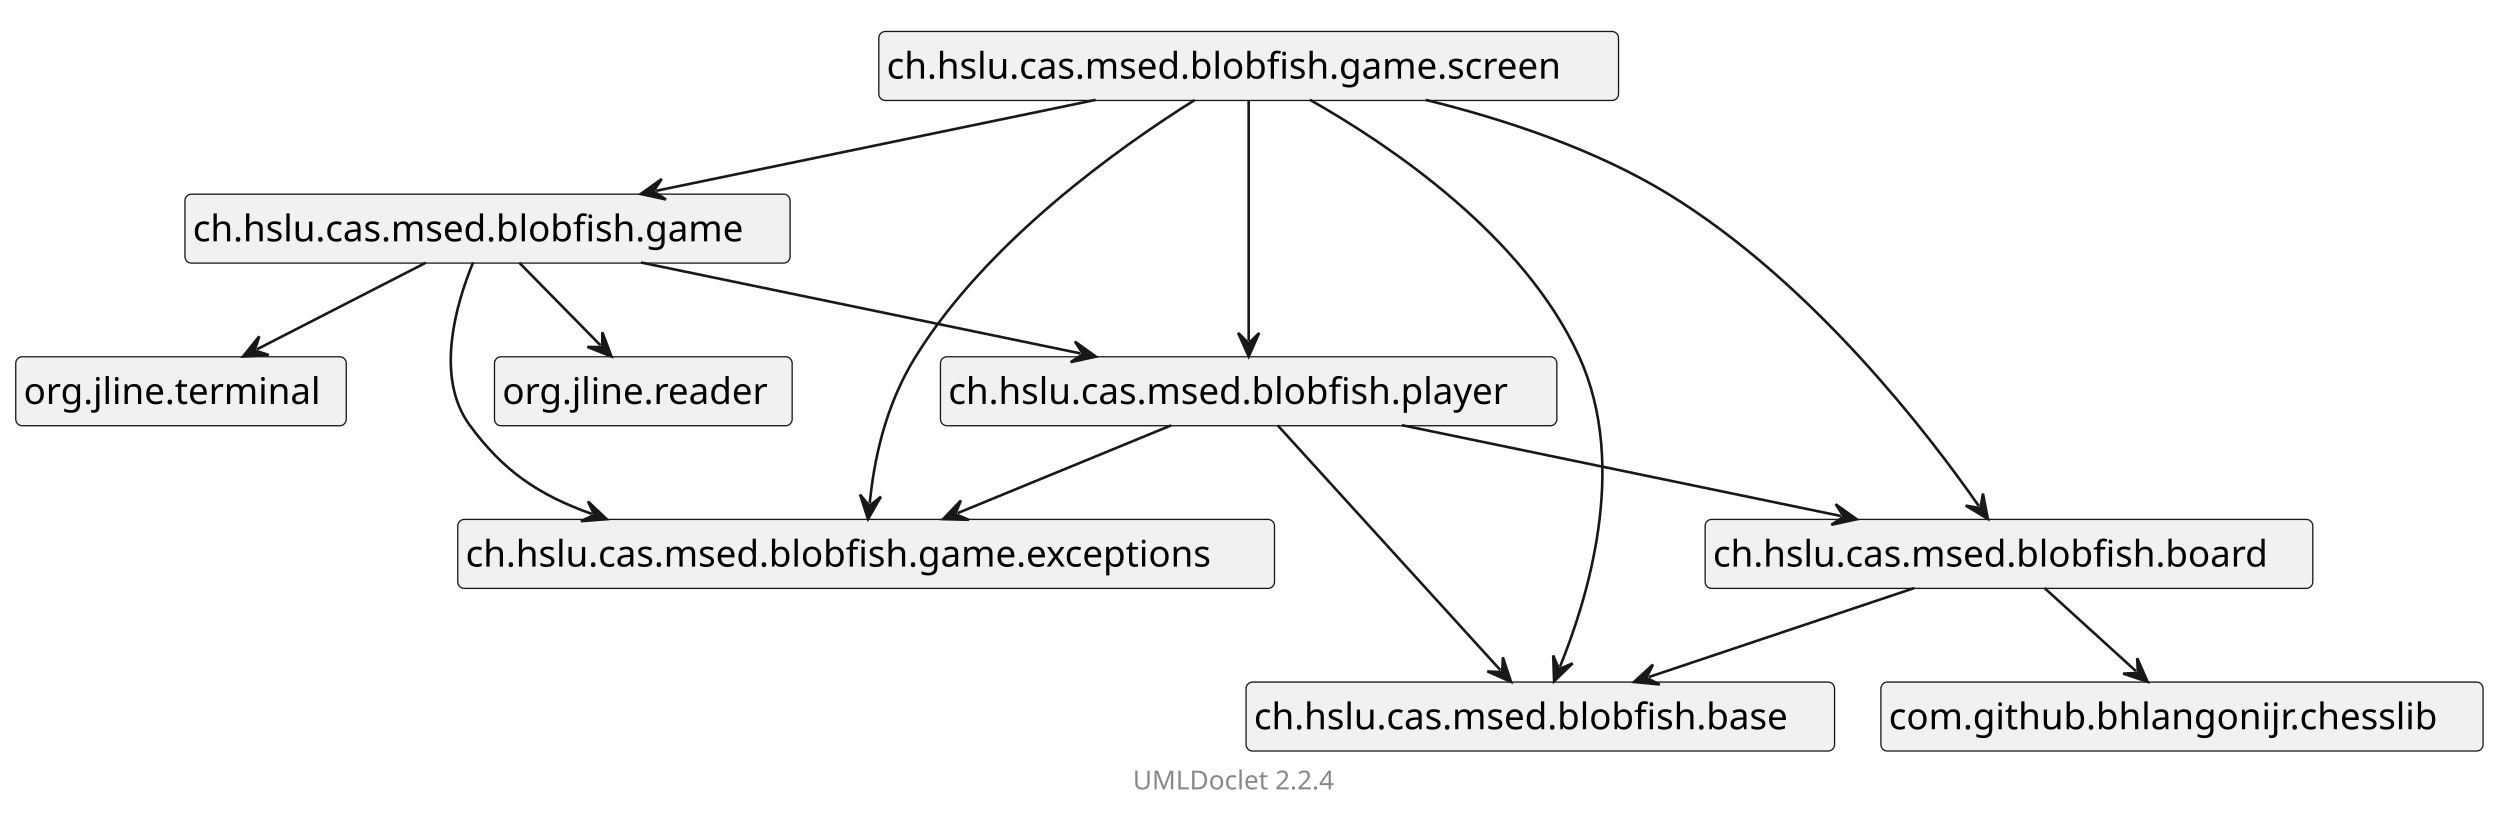
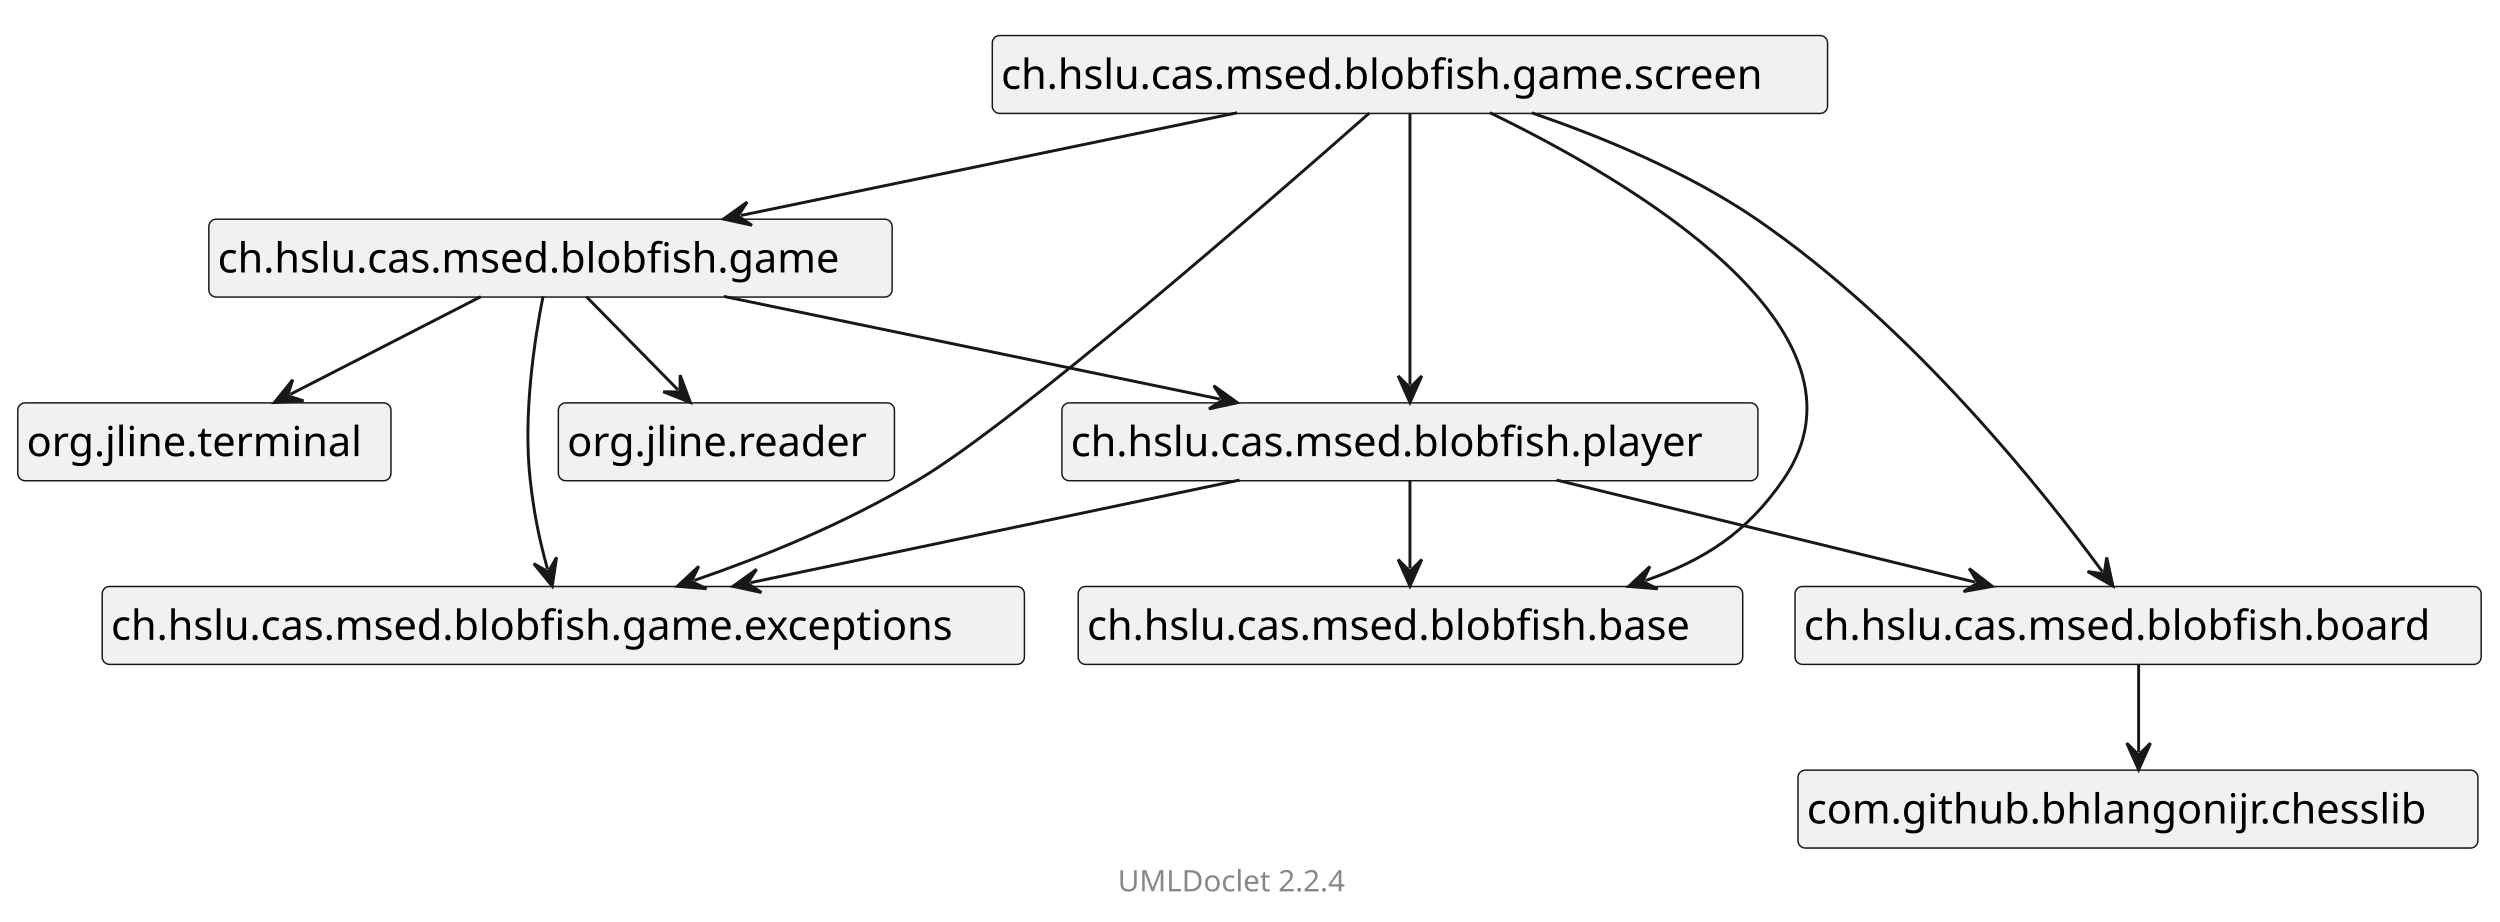
- <svg xmlns="http://www.w3.org/2000/svg" xmlns:xlink="http://www.w3.org/1999/xlink" contentStyleType="text/css" data-diagram-type="CLASS" height="311px" preserveAspectRatio="none" style="width:953px;height:311px;" version="1.1" viewBox="0 0 953 311" width="953px" zoomAndPan="magnify">
+ <svg xmlns="http://www.w3.org/2000/svg" xmlns:xlink="http://www.w3.org/1999/xlink" contentStyleType="text/css" data-diagram-type="CLASS" height="311px" preserveAspectRatio="none" style="width:844px;height:311px;" version="1.1" viewBox="0 0 844 311" width="844px" zoomAndPan="magnify">
  <defs />
  <g>
    <g class="entity" data-entity="ch.hslu.cas.msed.blobfish.game" data-source-line="14" data-uid="ent0002" id="entity_ch.hslu.cas.msed.blobfish.game">
      <a href="ch/hslu/cas/msed/blobfish/game/package-summary.html" target="_top" title="ch/hslu/cas/msed/blobfish/game/package-summary.html" xlink:actuate="onRequest" xlink:href="ch/hslu/cas/msed/blobfish/game/package-summary.html" xlink:show="new" xlink:title="ch/hslu/cas/msed/blobfish/game/package-summary.html" xlink:type="simple">
        <rect fill="#F1F1F1" height="26.297" rx="2.5" ry="2.5" style="stroke:#181818;stroke-width:0.5;" width="230.684" x="70.5" y="74" />
        <text fill="#000000" font-family="sans-serif" font-size="14" lengthAdjust="spacing" textLength="224.684" x="73.5" y="91.995">ch.hslu.cas.msed.blobfish.game</text>
      </a>
    </g>
    <g class="entity" data-entity="org.jline.terminal" data-source-line="14" data-uid="ent0003" id="entity_org.jline.terminal">
      <rect fill="#F1F1F1" height="26.297" rx="2.5" ry="2.5" style="stroke:#181818;stroke-width:0.5;" width="125.991" x="6" y="136" />
      <text fill="#000000" font-family="sans-serif" font-size="14" lengthAdjust="spacing" textLength="119.991" x="9" y="153.995">org.jline.terminal</text>
    </g>
    <g class="entity" data-entity="ch.hslu.cas.msed.blobfish.player" data-source-line="15" data-uid="ent0005" id="entity_ch.hslu.cas.msed.blobfish.player">
      <a href="ch/hslu/cas/msed/blobfish/player/package-summary.html" target="_top" title="ch/hslu/cas/msed/blobfish/player/package-summary.html" xlink:actuate="onRequest" xlink:href="ch/hslu/cas/msed/blobfish/player/package-summary.html" xlink:show="new" xlink:title="ch/hslu/cas/msed/blobfish/player/package-summary.html" xlink:type="simple">
        <rect fill="#F1F1F1" height="26.297" rx="2.5" ry="2.5" style="stroke:#181818;stroke-width:0.5;" width="234.977" x="358.5" y="136" />
        <text fill="#000000" font-family="sans-serif" font-size="14" lengthAdjust="spacing" textLength="228.977" x="361.5" y="153.995">ch.hslu.cas.msed.blobfish.player</text>
      </a>
    </g>
    <g class="entity" data-entity="org.jline.reader" data-source-line="16" data-uid="ent0007" id="entity_org.jline.reader">
      <rect fill="#F1F1F1" height="26.297" rx="2.5" ry="2.5" style="stroke:#181818;stroke-width:0.5;" width="113.468" x="188.5" y="136" />
      <text fill="#000000" font-family="sans-serif" font-size="14" lengthAdjust="spacing" textLength="107.468" x="191.5" y="153.995">org.jline.reader</text>
    </g>
    <g class="entity" data-entity="ch.hslu.cas.msed.blobfish.game.exceptions" data-source-line="17" data-uid="ent0009" id="entity_ch.hslu.cas.msed.blobfish.game.exceptions">
      <a href="ch/hslu/cas/msed/blobfish/game/exceptions/package-summary.html" target="_top" title="ch/hslu/cas/msed/blobfish/game/exceptions/package-summary.html" xlink:actuate="onRequest" xlink:href="ch/hslu/cas/msed/blobfish/game/exceptions/package-summary.html" xlink:show="new" xlink:title="ch/hslu/cas/msed/blobfish/game/exceptions/package-summary.html" xlink:type="simple">
-         <rect fill="#F1F1F1" height="26.297" rx="2.5" ry="2.5" style="stroke:#181818;stroke-width:0.5;" width="311.341" x="174.5" y="198" />
-         <text fill="#000000" font-family="sans-serif" font-size="14" lengthAdjust="spacing" textLength="305.341" x="177.5" y="215.995">ch.hslu.cas.msed.blobfish.game.exceptions</text>
+         <rect fill="#F1F1F1" height="26.297" rx="2.5" ry="2.5" style="stroke:#181818;stroke-width:0.5;" width="311.341" x="34.5" y="198" />
+         <text fill="#000000" font-family="sans-serif" font-size="14" lengthAdjust="spacing" textLength="305.341" x="37.5" y="215.995">ch.hslu.cas.msed.blobfish.game.exceptions</text>
      </a>
    </g>
    <g class="entity" data-entity="ch.hslu.cas.msed.blobfish.game.screen" data-source-line="18" data-uid="ent0011" id="entity_ch.hslu.cas.msed.blobfish.game.screen">
      <a href="ch/hslu/cas/msed/blobfish/game/screen/package-summary.html" target="_top" title="ch/hslu/cas/msed/blobfish/game/screen/package-summary.html" xlink:actuate="onRequest" xlink:href="ch/hslu/cas/msed/blobfish/game/screen/package-summary.html" xlink:show="new" xlink:title="ch/hslu/cas/msed/blobfish/game/screen/package-summary.html" xlink:type="simple">
        <rect fill="#F1F1F1" height="26.297" rx="2.5" ry="2.5" style="stroke:#181818;stroke-width:0.5;" width="281.981" x="335" y="12" />
        <text fill="#000000" font-family="sans-serif" font-size="14" lengthAdjust="spacing" textLength="275.981" x="338" y="29.995">ch.hslu.cas.msed.blobfish.game.screen</text>
      </a>
    </g>
    <g class="entity" data-entity="ch.hslu.cas.msed.blobfish.base" data-source-line="19" data-uid="ent0013" id="entity_ch.hslu.cas.msed.blobfish.base">
      <a href="ch/hslu/cas/msed/blobfish/base/package-summary.html" target="_top" title="ch/hslu/cas/msed/blobfish/base/package-summary.html" xlink:actuate="onRequest" xlink:href="ch/hslu/cas/msed/blobfish/base/package-summary.html" xlink:show="new" xlink:title="ch/hslu/cas/msed/blobfish/base/package-summary.html" xlink:type="simple">
-         <rect fill="#F1F1F1" height="26.297" rx="2.5" ry="2.5" style="stroke:#181818;stroke-width:0.5;" width="224.34" x="475" y="260" />
-         <text fill="#000000" font-family="sans-serif" font-size="14" lengthAdjust="spacing" textLength="218.34" x="478" y="277.995">ch.hslu.cas.msed.blobfish.base</text>
+         <rect fill="#F1F1F1" height="26.297" rx="2.5" ry="2.5" style="stroke:#181818;stroke-width:0.5;" width="224.34" x="364" y="198" />
+         <text fill="#000000" font-family="sans-serif" font-size="14" lengthAdjust="spacing" textLength="218.34" x="367" y="215.995">ch.hslu.cas.msed.blobfish.base</text>
      </a>
    </g>
    <g class="entity" data-entity="ch.hslu.cas.msed.blobfish.board" data-source-line="20" data-uid="ent0015" id="entity_ch.hslu.cas.msed.blobfish.board">
      <a href="ch/hslu/cas/msed/blobfish/board/package-summary.html" target="_top" title="ch/hslu/cas/msed/blobfish/board/package-summary.html" xlink:actuate="onRequest" xlink:href="ch/hslu/cas/msed/blobfish/board/package-summary.html" xlink:show="new" xlink:title="ch/hslu/cas/msed/blobfish/board/package-summary.html" xlink:type="simple">
-         <rect fill="#F1F1F1" height="26.297" rx="2.5" ry="2.5" style="stroke:#181818;stroke-width:0.5;" width="231.641" x="650" y="198" />
-         <text fill="#000000" font-family="sans-serif" font-size="14" lengthAdjust="spacing" textLength="225.641" x="653" y="215.995">ch.hslu.cas.msed.blobfish.board</text>
+         <rect fill="#F1F1F1" height="26.297" rx="2.5" ry="2.5" style="stroke:#181818;stroke-width:0.5;" width="231.641" x="606" y="198" />
+         <text fill="#000000" font-family="sans-serif" font-size="14" lengthAdjust="spacing" textLength="225.641" x="609" y="215.995">ch.hslu.cas.msed.blobfish.board</text>
      </a>
    </g>
    <g class="entity" data-entity="com.github.bhlangonijr.chesslib" data-source-line="23" data-uid="ent0019" id="entity_com.github.bhlangonijr.chesslib">
-       <rect fill="#F1F1F1" height="26.297" rx="2.5" ry="2.5" style="stroke:#181818;stroke-width:0.5;" width="229.549" x="717" y="260" />
-       <text fill="#000000" font-family="sans-serif" font-size="14" lengthAdjust="spacing" textLength="223.549" x="720" y="277.995">com.github.bhlangonijr.chesslib</text>
+       <rect fill="#F1F1F1" height="26.297" rx="2.5" ry="2.5" style="stroke:#181818;stroke-width:0.5;" width="229.549" x="607" y="260" />
+       <text fill="#000000" font-family="sans-serif" font-size="14" lengthAdjust="spacing" textLength="223.549" x="610" y="277.995">com.github.bhlangonijr.chesslib</text>
    </g>
    <g class="link" data-entity-1="ch.hslu.cas.msed.blobfish.game" data-entity-2="org.jline.terminal" data-uid="lnk4" id="link_ch.hslu.cas.msed.blobfish.game_org.jline.terminal">
      <polygon fill="#181818" points="92.641,135.876,102.475,135.329,97.091,133.595,98.825,128.21,92.641,135.876" style="stroke:#181818;stroke-width:1;" />
      <path d="M162.323,100.142 C142.024,110.552 118.269,122.734 97.98,133.138" fill="none" style="stroke:#181818;stroke-width:1;" />
    </g>
    <g class="link" data-entity-1="ch.hslu.cas.msed.blobfish.game" data-entity-2="ch.hslu.cas.msed.blobfish.player" data-uid="lnk6" id="link_ch.hslu.cas.msed.blobfish.game_ch.hslu.cas.msed.blobfish.player">
      <polygon fill="#181818" points="417.756,135.95,409.753,130.209,412.86,134.936,408.132,138.043,417.756,135.95" style="stroke:#181818;stroke-width:1;" />
      <path d="M244.337,100.07 C294.784,110.507 361.461,124.302 411.881,134.734" fill="none" style="stroke:#181818;stroke-width:1;" />
    </g>
    <g class="link" data-entity-1="ch.hslu.cas.msed.blobfish.game" data-entity-2="org.jline.reader" data-uid="lnk8" id="link_ch.hslu.cas.msed.blobfish.game_org.jline.reader">
      <polygon fill="#181818" points="233.078,135.876,229.62,126.654,229.572,132.311,223.916,132.263,233.078,135.876" style="stroke:#181818;stroke-width:1;" />
      <path d="M197.94,100.142 C208.176,110.552 218.64,121.194 228.871,131.598" fill="none" style="stroke:#181818;stroke-width:1;" />
    </g>
    <g class="link" data-entity-1="ch.hslu.cas.msed.blobfish.game" data-entity-2="ch.hslu.cas.msed.blobfish.game.exceptions" data-uid="lnk10" id="link_ch.hslu.cas.msed.blobfish.game_ch.hslu.cas.msed.blobfish.game.exceptions">
-       <polygon fill="#181818" points="231.273,197.909,224.126,191.133,226.56,196.239,221.454,198.674,231.273,197.909" style="stroke:#181818;stroke-width:1;" />
-       <path d="M180.337,100.062 C173.834,115.885 165.668,143.772 179,162 C191.748,179.429 205.221,188.679 225.618,195.905" fill="none" style="stroke:#181818;stroke-width:1;" />
+       <polygon fill="#181818" points="186.43,197.899,187.901,188.161,185.105,193.078,180.188,190.281,186.43,197.899" style="stroke:#181818;stroke-width:1;" />
+       <path d="M183.326,100.062 C180.43,114.722 176.534,140.201 179,162 C180.403,174.403 182.194,182.486 184.84,192.114" fill="none" style="stroke:#181818;stroke-width:1;" />
    </g>
    <g class="link" data-entity-1="ch.hslu.cas.msed.blobfish.game.screen" data-entity-2="ch.hslu.cas.msed.blobfish.game" data-uid="lnk12" id="link_ch.hslu.cas.msed.blobfish.game.screen_ch.hslu.cas.msed.blobfish.game">
      <polygon fill="#181818" points="244.244,73.95,253.868,76.043,249.14,72.936,252.247,68.209,244.244,73.95" style="stroke:#181818;stroke-width:1;" />
      <path d="M417.663,38.07 C367.216,48.507 300.539,62.302 250.119,72.734" fill="none" style="stroke:#181818;stroke-width:1;" />
    </g>
    <g class="link" data-entity-1="ch.hslu.cas.msed.blobfish.game.screen" data-entity-2="ch.hslu.cas.msed.blobfish.base" data-uid="lnk14" id="link_ch.hslu.cas.msed.blobfish.game.screen_ch.hslu.cas.msed.blobfish.base">
-       <polygon fill="#181818" points="592.413,259.698,599.503,252.861,594.293,255.064,592.09,249.854,592.413,259.698" style="stroke:#181818;stroke-width:1;" />
-       <path d="M499.287,38.027 C529.523,55.124 580.915,89.604 602,136 C621.164,178.171 604.685,229.446 594.669,254.138" fill="none" style="stroke:#181818;stroke-width:1;" />
+       <polygon fill="#181818" points="549.831,197.975,559.646,198.789,554.553,196.329,557.013,191.235,549.831,197.975" style="stroke:#181818;stroke-width:1;" />
+       <path d="M502.991,38.06 C549.577,60.589 636.885,111.379 602,162 C589.779,179.733 575.735,188.944 555.497,196" fill="none" style="stroke:#181818;stroke-width:1;" />
    </g>
    <g class="link" data-entity-1="ch.hslu.cas.msed.blobfish.game.screen" data-entity-2="ch.hslu.cas.msed.blobfish.board" data-uid="lnk16" id="link_ch.hslu.cas.msed.blobfish.game.screen_ch.hslu.cas.msed.blobfish.board">
-       <polygon fill="#181818" points="757.778,197.826,755.9,188.158,754.913,193.728,749.343,192.742,757.778,197.826" style="stroke:#181818;stroke-width:1;" />
-       <path d="M543.446,38.076 C573.303,45.42 607.933,56.804 636,74 C691.423,107.958 735.797,166.384 754.341,192.909" fill="none" style="stroke:#181818;stroke-width:1;" />
+       <polygon fill="#181818" points="713.322,197.828,711.221,188.206,710.363,193.797,704.772,192.94,713.322,197.828" style="stroke:#181818;stroke-width:1;" />
+       <path d="M517.111,38.089 C540.564,46.119 569.814,58.119 593,74 C646.16,110.413 690.706,167.019 709.771,192.991" fill="none" style="stroke:#181818;stroke-width:1;" />
    </g>
    <g class="link" data-entity-1="ch.hslu.cas.msed.blobfish.game.screen" data-entity-2="ch.hslu.cas.msed.blobfish.player" data-uid="lnk17" id="link_ch.hslu.cas.msed.blobfish.game.screen_ch.hslu.cas.msed.blobfish.player">
      <polygon fill="#181818" points="476,135.905,480,126.905,476,130.905,472,126.905,476,135.905" style="stroke:#181818;stroke-width:1;" />
      <path d="M476,38.144 C476,61.529 476,106.559 476,129.905" fill="none" style="stroke:#181818;stroke-width:1;" />
    </g>
    <g class="link" data-entity-1="ch.hslu.cas.msed.blobfish.game.screen" data-entity-2="ch.hslu.cas.msed.blobfish.game.exceptions" data-uid="lnk18" id="link_ch.hslu.cas.msed.blobfish.game.screen_ch.hslu.cas.msed.blobfish.game.exceptions">
-       <polygon fill="#181818" points="330.889,197.861,335.799,189.324,331.406,192.888,327.842,188.495,330.889,197.861" style="stroke:#181818;stroke-width:1;" />
-       <path d="M455.424,38.116 C427.049,55.915 376.323,91.849 349,136 C336.925,155.512 333.114,176.479 331.51,191.893" fill="none" style="stroke:#181818;stroke-width:1;" />
+       <polygon fill="#181818" points="228.69,197.915,238.503,198.755,233.416,196.281,235.889,191.194,228.69,197.915" style="stroke:#181818;stroke-width:1;" />
+       <path d="M462.285,38.163 C428.705,67.788 342.722,142.676 310,162 C284.304,177.175 258.588,187.577 234.361,195.954" fill="none" style="stroke:#181818;stroke-width:1;" />
    </g>
    <g class="link" data-entity-1="ch.hslu.cas.msed.blobfish.board" data-entity-2="com.github.bhlangonijr.chesslib" data-uid="lnk20" id="link_ch.hslu.cas.msed.blobfish.board_com.github.bhlangonijr.chesslib">
-       <polygon fill="#181818" points="818.664,259.876,814.695,250.862,814.964,256.513,809.314,256.782,818.664,259.876" style="stroke:#181818;stroke-width:1;" />
-       <path d="M779.356,224.142 C790.807,234.552 802.779,245.436 814.224,255.84" fill="none" style="stroke:#181818;stroke-width:1;" />
+       <polygon fill="#181818" points="722,259.876,726,250.876,722,254.876,718,250.876,722,259.876" style="stroke:#181818;stroke-width:1;" />
+       <path d="M722,224.142 C722,234.552 722,243.472 722,253.876" fill="none" style="stroke:#181818;stroke-width:1;" />
    </g>
-     <g class="link" data-entity-1="ch.hslu.cas.msed.blobfish.board" data-entity-2="ch.hslu.cas.msed.blobfish.base" data-uid="lnk21" id="link_ch.hslu.cas.msed.blobfish.board_ch.hslu.cas.msed.blobfish.base">
-       <polygon fill="#181818" points="622.864,259.979,632.668,260.911,627.604,258.39,630.126,253.326,622.864,259.979" style="stroke:#181818;stroke-width:1;" />
-       <path d="M729.777,224.142 C698.619,234.586 659.606,247.663 628.553,258.072" fill="none" style="stroke:#181818;stroke-width:1;" />
+     <g class="link" data-entity-1="ch.hslu.cas.msed.blobfish.player" data-entity-2="ch.hslu.cas.msed.blobfish.base" data-uid="lnk21" id="link_ch.hslu.cas.msed.blobfish.player_ch.hslu.cas.msed.blobfish.base">
+       <polygon fill="#181818" points="476,197.876,480,188.876,476,192.876,472,188.876,476,197.876" style="stroke:#181818;stroke-width:1;" />
+       <path d="M476,162.142 C476,172.552 476,181.472 476,191.876" fill="none" style="stroke:#181818;stroke-width:1;" />
    </g>
-     <g class="link" data-entity-1="ch.hslu.cas.msed.blobfish.player" data-entity-2="ch.hslu.cas.msed.blobfish.base" data-uid="lnk22" id="link_ch.hslu.cas.msed.blobfish.player_ch.hslu.cas.msed.blobfish.base">
-       <polygon fill="#181818" points="575.996,259.905,572.898,250.556,572.631,256.207,566.98,255.94,575.996,259.905" style="stroke:#181818;stroke-width:1;" />
-       <path d="M487.049,162.144 C508.325,185.529 550.717,232.121 571.958,255.467" fill="none" style="stroke:#181818;stroke-width:1;" />
+     <g class="link" data-entity-1="ch.hslu.cas.msed.blobfish.player" data-entity-2="ch.hslu.cas.msed.blobfish.board" data-uid="lnk22" id="link_ch.hslu.cas.msed.blobfish.player_ch.hslu.cas.msed.blobfish.board">
+       <polygon fill="#181818" points="672.593,197.95,664.797,191.931,667.736,196.765,662.902,199.703,672.593,197.95" style="stroke:#181818;stroke-width:1;" />
+       <path d="M525.486,162.07 C568.279,172.507 623.994,186.096 666.764,196.528" fill="none" style="stroke:#181818;stroke-width:1;" />
    </g>
-     <g class="link" data-entity-1="ch.hslu.cas.msed.blobfish.player" data-entity-2="ch.hslu.cas.msed.blobfish.board" data-uid="lnk23" id="link_ch.hslu.cas.msed.blobfish.player_ch.hslu.cas.msed.blobfish.board">
-       <polygon fill="#181818" points="707.756,197.95,699.753,192.209,702.86,196.936,698.133,200.043,707.756,197.95" style="stroke:#181818;stroke-width:1;" />
-       <path d="M534.337,162.07 C584.784,172.507 651.461,186.302 701.881,196.734" fill="none" style="stroke:#181818;stroke-width:1;" />
+     <g class="link" data-entity-1="ch.hslu.cas.msed.blobfish.player" data-entity-2="ch.hslu.cas.msed.blobfish.game.exceptions" data-uid="lnk23" id="link_ch.hslu.cas.msed.blobfish.player_ch.hslu.cas.msed.blobfish.game.exceptions">
+       <polygon fill="#181818" points="247.44,197.95,257.07,200.017,252.334,196.923,255.427,192.187,247.44,197.95" style="stroke:#181818;stroke-width:1;" />
+       <path d="M418.468,162.07 C368.716,172.507 303.037,186.286 253.313,196.718" fill="none" style="stroke:#181818;stroke-width:1;" />
    </g>
-     <g class="link" data-entity-1="ch.hslu.cas.msed.blobfish.player" data-entity-2="ch.hslu.cas.msed.blobfish.game.exceptions" data-uid="lnk24" id="link_ch.hslu.cas.msed.blobfish.player_ch.hslu.cas.msed.blobfish.game.exceptions">
-       <polygon fill="#181818" points="359.501,197.876,369.346,198.155,364.126,195.976,366.305,190.755,359.501,197.876" style="stroke:#181818;stroke-width:1;" />
-       <path d="M446.455,162.142 C421.124,172.552 390.369,185.191 365.051,195.595" fill="none" style="stroke:#181818;stroke-width:1;" />
-     </g>
-     <g class="footer" data-source-line="49">
-       <text fill="#888888" font-family="sans-serif" font-size="10" lengthAdjust="spacing" textLength="3.179" x="471.411" y="289.282"> </text>
+     <g class="footer" data-source-line="48">
+       <text fill="#888888" font-family="sans-serif" font-size="10" lengthAdjust="spacing" textLength="3.179" x="416.911" y="289.282"> </text>
      <a href="https://github.com/talsma-ict/umldoclet" target="_top" title="https://github.com/talsma-ict/umldoclet" xlink:actuate="onRequest" xlink:href="https://github.com/talsma-ict/umldoclet" xlink:show="new" xlink:title="https://github.com/talsma-ict/umldoclet" xlink:type="simple">
-         <text fill="#888888" font-family="sans-serif" font-size="10" lengthAdjust="spacing" textLength="82.31" x="431.845" y="300.923">UMLDoclet 2.2.4</text>
+         <text fill="#888888" font-family="sans-serif" font-size="10" lengthAdjust="spacing" textLength="82.31" x="377.345" y="300.923">UMLDoclet 2.2.4</text>
      </a>
    </g>
  </g>
</svg>
